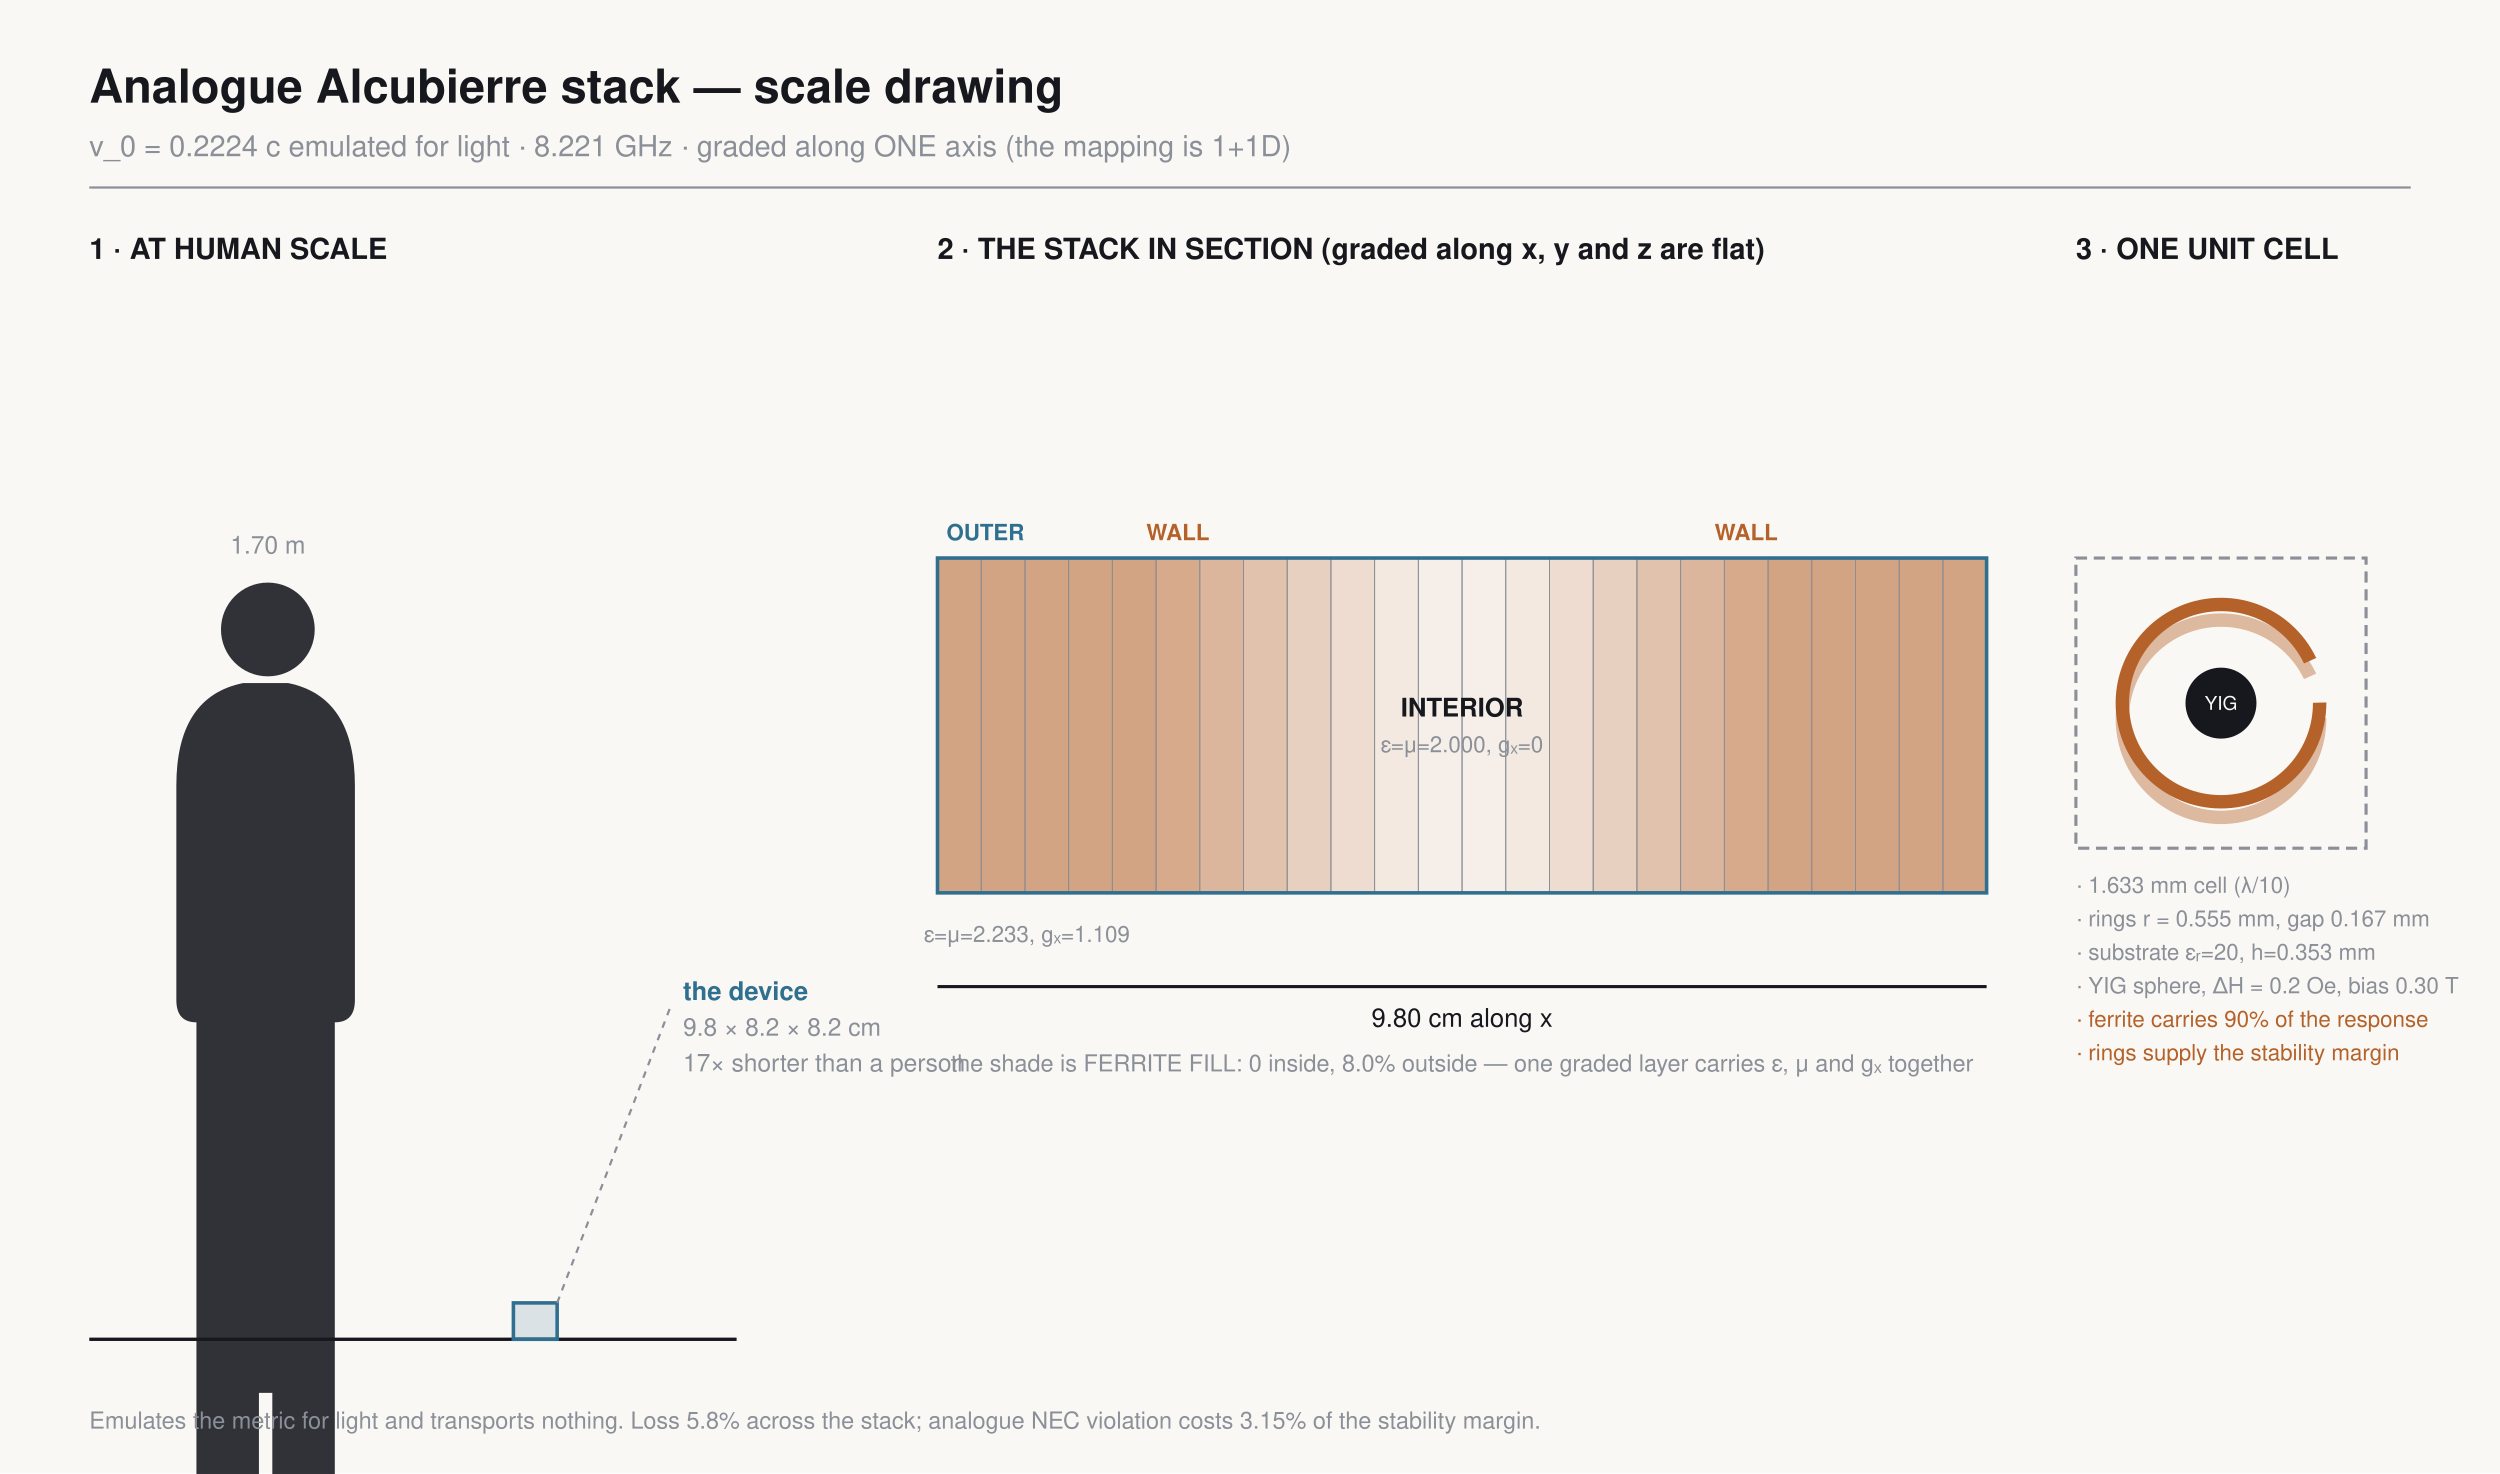
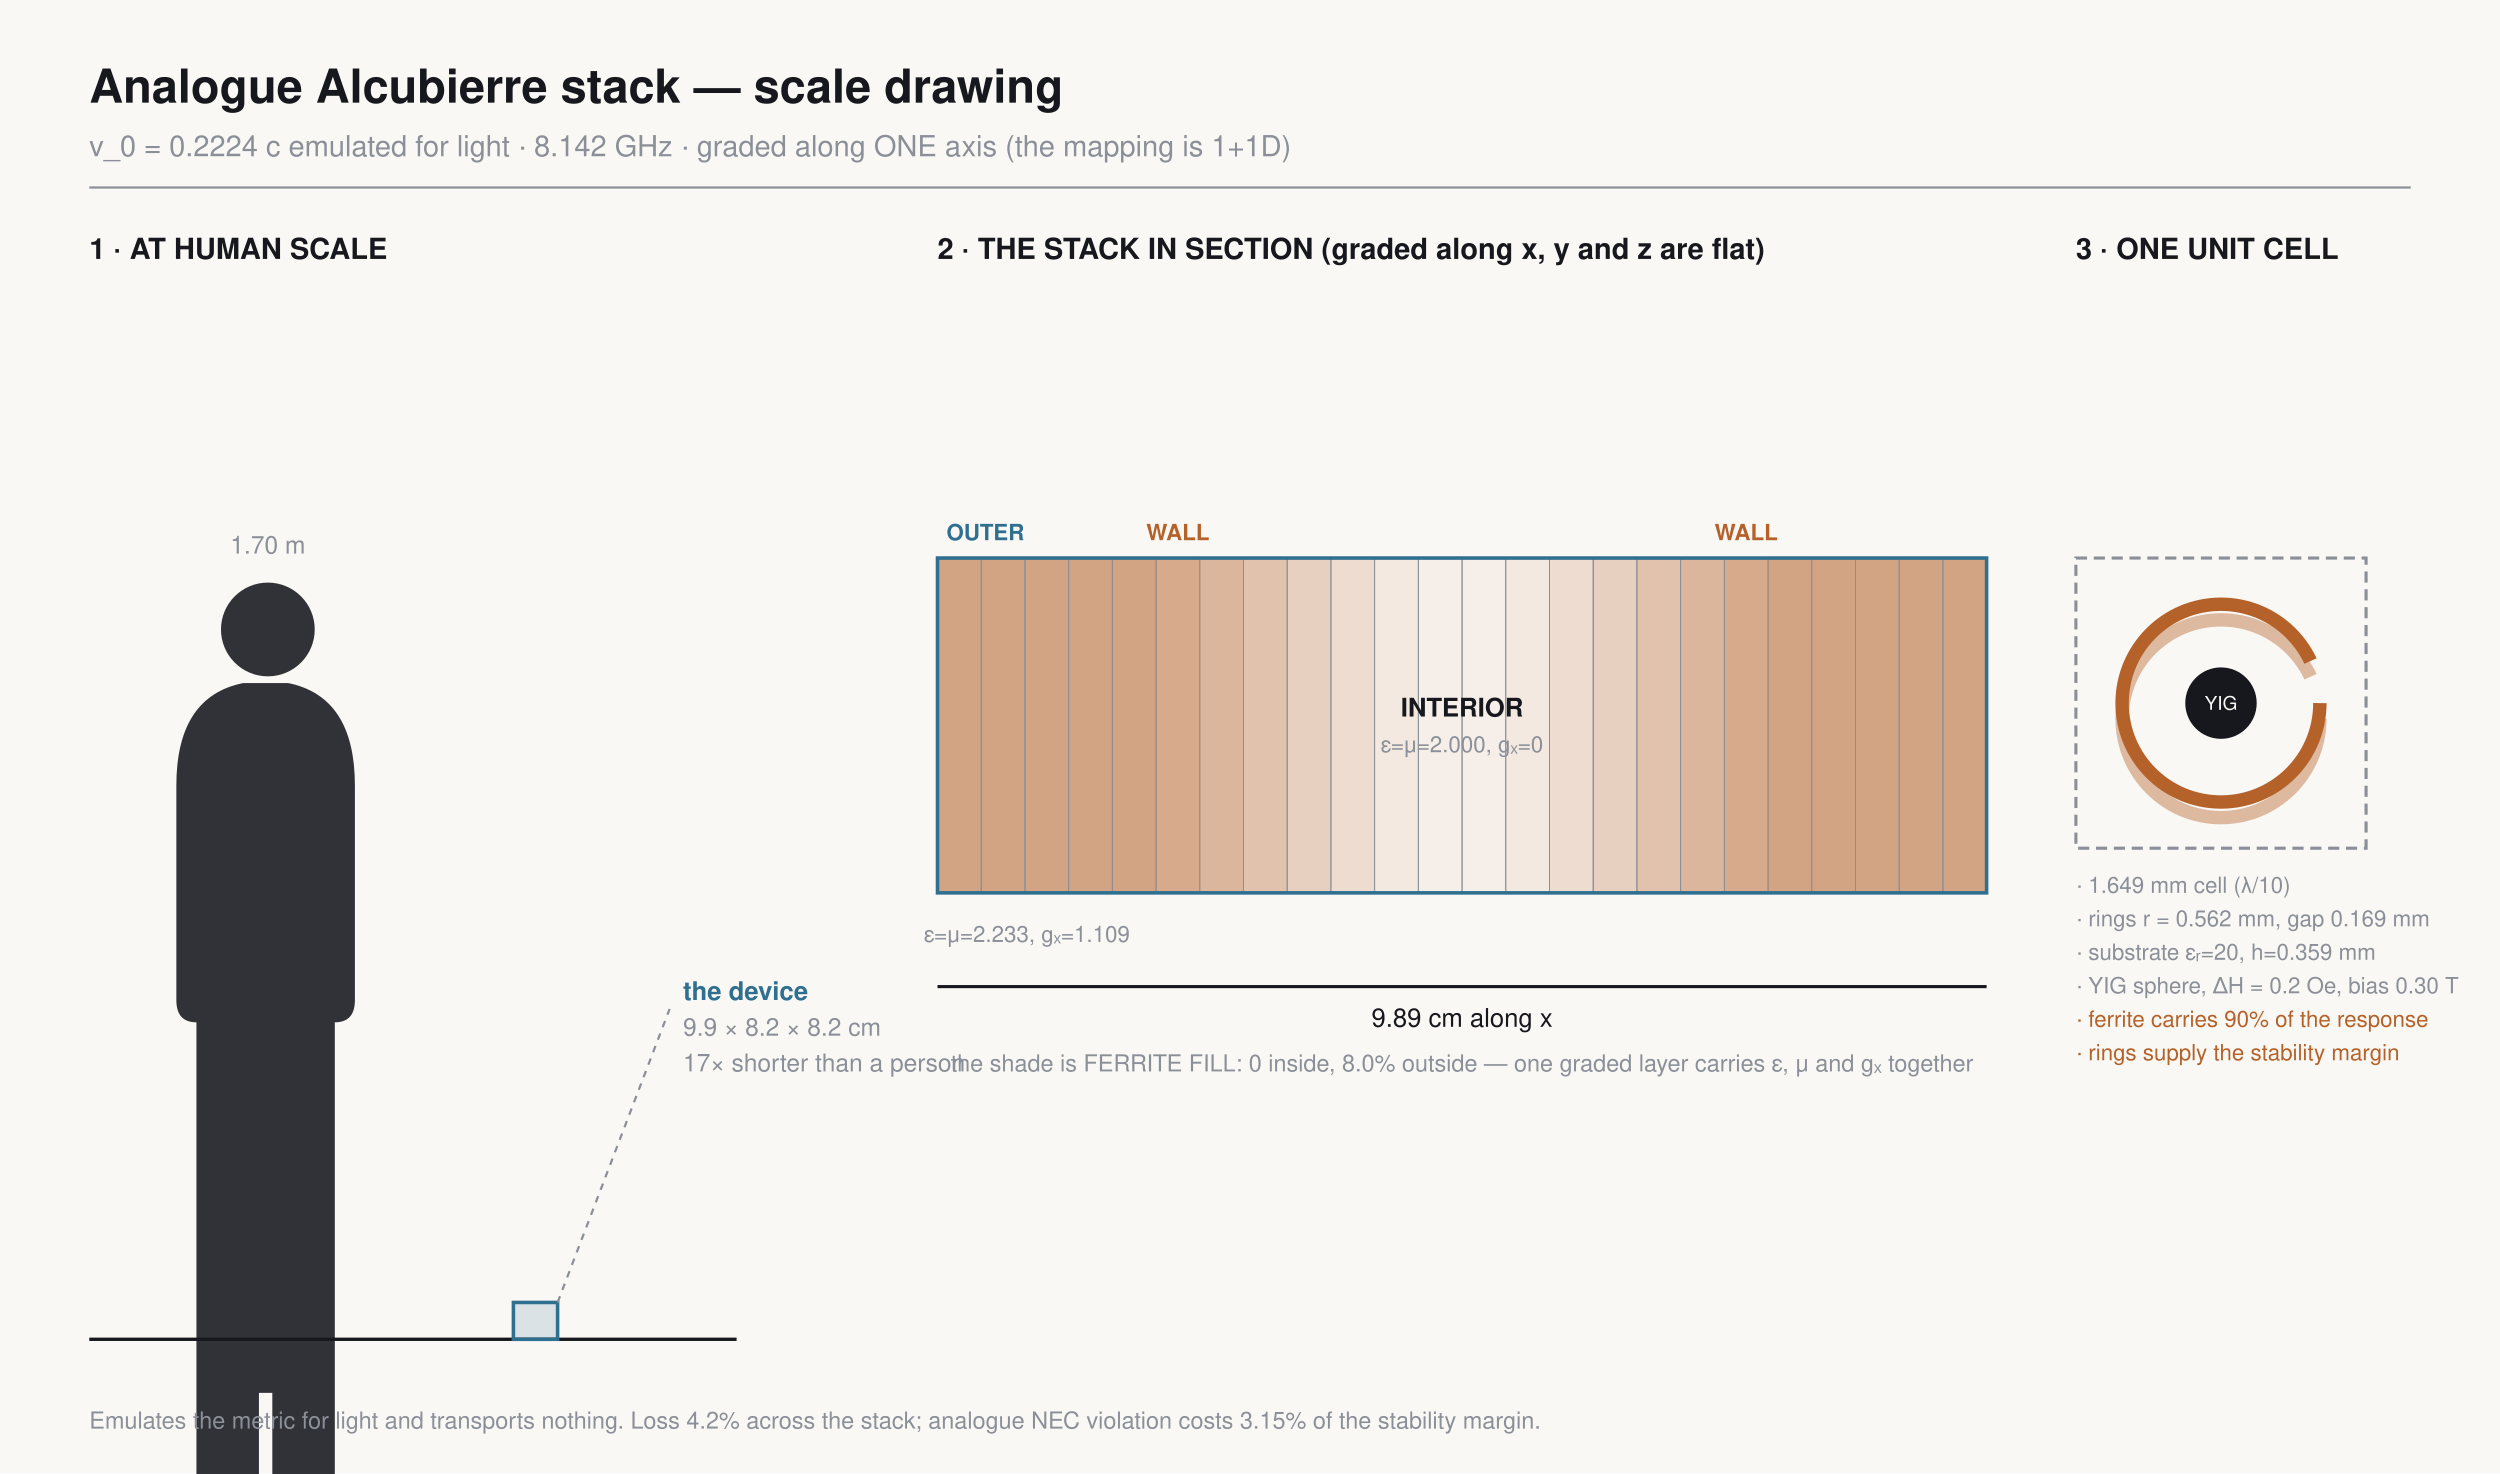
<svg xmlns="http://www.w3.org/2000/svg" viewBox="0 0 1120 660" font-family="Helvetica,Arial,sans-serif">
  <rect width="1120" height="660" fill="#faf8f5" />
  <text x="40" y="46" font-size="21" font-weight="600" fill="#16181d">Analogue Alcubierre stack — scale drawing</text>
-   <text x="40" y="70" font-size="13" fill="#8a8f98">v_0 = 0.2224 c emulated for light · 8.221 GHz · graded along ONE axis (the mapping is 1+1D)</text>
+   <text x="40" y="70" font-size="13" fill="#8a8f98">v_0 = 0.2224 c emulated for light · 8.142 GHz · graded along ONE axis (the mapping is 1+1D)</text>
  <line x1="40" y1="84" x2="1080" y2="84" stroke="#8a8f98" stroke-width="1" />
  <text x="40" y="116" font-size="13" font-weight="600" fill="#16181d">1 · AT HUMAN SCALE</text>
  <line x1="40" y1="600" x2="330" y2="600" stroke="#16181d" stroke-width="1.5" />
  <g fill="#16181d" opacity="0.88">
    <circle cx="120.0" cy="282.0" r="21" />
    <path d="M 109.0 306.0 q -30 6 -30 46 l 0 96 q 0 10 9 10 l 0 250.0 q 0 9 9 9 l 10 0 q 9 0 9 -9 l 0 -84 l 6 0 l 0 84 q 0 9 9 9 l 10 0 q 9 0 9 -9 l 0 -250.0 q 9 0 9 -10 l 0 -96 q 0 -40 -30 -46 z" />
  </g>
  <text x="120.0" y="248.0" font-size="11" fill="#8a8f98" text-anchor="middle">1.70 m</text>
-   <rect x="230.0" y="583.7" width="19.6" height="16.3" fill="#2f6f8f" fill-opacity="0.16" stroke="#2f6f8f" stroke-width="1.6" />
-   <line x1="249.6" y1="583.7" x2="300" y2="452" stroke="#8a8f98" stroke-width="1" stroke-dasharray="3 3" />
+   <rect x="230.0" y="583.5" width="19.8" height="16.5" fill="#2f6f8f" fill-opacity="0.16" stroke="#2f6f8f" stroke-width="1.6" />
+   <line x1="249.8" y1="583.5" x2="300" y2="452" stroke="#8a8f98" stroke-width="1" stroke-dasharray="3 3" />
  <text x="306" y="448" font-size="11.5" font-weight="600" fill="#2f6f8f">the device</text>
-   <text x="306" y="464" font-size="11" fill="#8a8f98">9.8 × 8.2 × 8.2 cm</text>
+   <text x="306" y="464" font-size="11" fill="#8a8f98">9.9 × 8.2 × 8.2 cm</text>
  <text x="306" y="480" font-size="11" fill="#8a8f98">17× shorter than a person</text>
  <text x="420" y="116" font-size="13" font-weight="600" fill="#16181d">2 · THE STACK IN SECTION (graded along x, y and z are flat)</text>
  <rect x="420.00" y="250" width="19.58" height="150" fill="#b4622a" fill-opacity="0.560" stroke="#8a8f98" stroke-width="0.4" />
  <rect x="439.58" y="250" width="19.58" height="150" fill="#b4622a" fill-opacity="0.560" stroke="#8a8f98" stroke-width="0.4" />
  <rect x="459.17" y="250" width="19.58" height="150" fill="#b4622a" fill-opacity="0.560" stroke="#8a8f98" stroke-width="0.4" />
  <rect x="478.75" y="250" width="19.58" height="150" fill="#b4622a" fill-opacity="0.560" stroke="#8a8f98" stroke-width="0.4" />
  <rect x="498.33" y="250" width="19.58" height="150" fill="#b4622a" fill-opacity="0.560" stroke="#8a8f98" stroke-width="0.4" />
  <rect x="517.92" y="250" width="19.58" height="150" fill="#b4622a" fill-opacity="0.518" stroke="#8a8f98" stroke-width="0.4" />
  <rect x="537.50" y="250" width="19.58" height="150" fill="#b4622a" fill-opacity="0.435" stroke="#8a8f98" stroke-width="0.4" />
  <rect x="557.08" y="250" width="19.58" height="150" fill="#b4622a" fill-opacity="0.352" stroke="#8a8f98" stroke-width="0.4" />
  <rect x="576.67" y="250" width="19.58" height="150" fill="#b4622a" fill-opacity="0.268" stroke="#8a8f98" stroke-width="0.4" />
  <rect x="596.25" y="250" width="19.58" height="150" fill="#b4622a" fill-opacity="0.185" stroke="#8a8f98" stroke-width="0.4" />
  <rect x="615.83" y="250" width="19.58" height="150" fill="#b4622a" fill-opacity="0.102" stroke="#8a8f98" stroke-width="0.4" />
  <rect x="635.42" y="250" width="19.58" height="150" fill="#b4622a" fill-opacity="0.060" stroke="#8a8f98" stroke-width="0.4" />
  <rect x="655.00" y="250" width="19.58" height="150" fill="#b4622a" fill-opacity="0.060" stroke="#8a8f98" stroke-width="0.4" />
  <rect x="674.58" y="250" width="19.58" height="150" fill="#b4622a" fill-opacity="0.102" stroke="#8a8f98" stroke-width="0.4" />
  <rect x="694.17" y="250" width="19.58" height="150" fill="#b4622a" fill-opacity="0.185" stroke="#8a8f98" stroke-width="0.4" />
  <rect x="713.75" y="250" width="19.58" height="150" fill="#b4622a" fill-opacity="0.268" stroke="#8a8f98" stroke-width="0.4" />
  <rect x="733.33" y="250" width="19.58" height="150" fill="#b4622a" fill-opacity="0.352" stroke="#8a8f98" stroke-width="0.4" />
  <rect x="752.92" y="250" width="19.58" height="150" fill="#b4622a" fill-opacity="0.435" stroke="#8a8f98" stroke-width="0.4" />
  <rect x="772.50" y="250" width="19.58" height="150" fill="#b4622a" fill-opacity="0.518" stroke="#8a8f98" stroke-width="0.4" />
  <rect x="792.08" y="250" width="19.58" height="150" fill="#b4622a" fill-opacity="0.560" stroke="#8a8f98" stroke-width="0.4" />
  <rect x="811.67" y="250" width="19.58" height="150" fill="#b4622a" fill-opacity="0.560" stroke="#8a8f98" stroke-width="0.4" />
  <rect x="831.25" y="250" width="19.58" height="150" fill="#b4622a" fill-opacity="0.560" stroke="#8a8f98" stroke-width="0.4" />
  <rect x="850.83" y="250" width="19.58" height="150" fill="#b4622a" fill-opacity="0.560" stroke="#8a8f98" stroke-width="0.4" />
  <rect x="870.42" y="250" width="19.58" height="150" fill="#b4622a" fill-opacity="0.560" stroke="#8a8f98" stroke-width="0.4" />
  <rect x="420" y="250" width="470" height="150" fill="none" stroke="#2f6f8f" stroke-width="1.6" />
  <text x="655" y="321" font-size="11.5" font-weight="600" fill="#16181d" text-anchor="middle">INTERIOR</text>
  <text x="655" y="337" font-size="10" fill="#8a8f98" text-anchor="middle">ε=μ=2.000, gₓ=0</text>
  <text x="527.7" y="242" font-size="10" font-weight="600" fill="#b4622a" text-anchor="middle">WALL</text>
  <text x="782.3" y="242" font-size="10" font-weight="600" fill="#b4622a" text-anchor="middle">WALL</text>
  <text x="424" y="242" font-size="10" font-weight="600" fill="#2f6f8f">OUTER</text>
  <text x="414" y="422" font-size="10" fill="#8a8f98">ε=μ=2.233, gₓ=1.109</text>
  <line x1="420" y1="442" x2="890" y2="442" stroke="#16181d" stroke-width="1.4" />
-   <text x="655" y="460" font-size="11.5" fill="#16181d" text-anchor="middle">9.80 cm along x</text>
+   <text x="655" y="460" font-size="11.5" fill="#16181d" text-anchor="middle">9.89 cm along x</text>
  <text x="655" y="480" font-size="10.5" fill="#8a8f98" text-anchor="middle">the shade is FERRITE FILL: 0 inside, 8.0% outside — one graded layer carries ε, μ and gₓ together</text>
  <text x="930" y="116" font-size="13" font-weight="600" fill="#16181d">3 · ONE UNIT CELL</text>
  <rect x="930" y="250" width="130" height="130" fill="none" stroke="#8a8f98" stroke-width="1.4" stroke-dasharray="5 3" />
-   <circle cx="995.0" cy="315.0" r="44.2" fill="none" stroke="#b4622a" stroke-width="6" opacity="1.00" stroke-dasharray="258.1 19.4" />
-   <circle cx="995.0" cy="322.0" r="44.2" fill="none" stroke="#b4622a" stroke-width="6" opacity="0.42" stroke-dasharray="258.1 19.4" />
-   <circle cx="995.0" cy="315.0" r="15.9" fill="#16181d" />
+   <circle cx="995.0" cy="315.0" r="44.3" fill="none" stroke="#b4622a" stroke-width="6" opacity="1.00" stroke-dasharray="258.9 19.5" />
+   <circle cx="995.0" cy="322.0" r="44.3" fill="none" stroke="#b4622a" stroke-width="6" opacity="0.42" stroke-dasharray="258.9 19.5" />
+   <circle cx="995.0" cy="315.0" r="16.0" fill="#16181d" />
  <text x="995.0" y="318.0" font-size="8.5" fill="#faf8f5" text-anchor="middle">YIG</text>
-   <text x="930" y="400" font-size="10" fill="#8a8f98">· 1.633 mm cell (λ/10)</text>
-   <text x="930" y="415" font-size="10" fill="#8a8f98">· rings r = 0.555 mm, gap 0.167 mm</text>
-   <text x="930" y="430" font-size="10" fill="#8a8f98">· substrate εᵣ=20, h=0.353 mm</text>
+   <text x="930" y="400" font-size="10" fill="#8a8f98">· 1.649 mm cell (λ/10)</text>
+   <text x="930" y="415" font-size="10" fill="#8a8f98">· rings r = 0.562 mm, gap 0.169 mm</text>
+   <text x="930" y="430" font-size="10" fill="#8a8f98">· substrate εᵣ=20, h=0.359 mm</text>
  <text x="930" y="445" font-size="10" fill="#8a8f98">· YIG sphere, ΔH = 0.2 Oe, bias 0.30 T</text>
  <text x="930" y="460" font-size="10" fill="#b4622a">· ferrite carries 90% of the response</text>
  <text x="930" y="475" font-size="10" fill="#b4622a">· rings supply the stability margin</text>
-   <text x="40" y="640" font-size="10.5" fill="#8a8f98">Emulates the metric for light and transports nothing. Loss 5.8% across the stack; analogue NEC violation costs 3.15% of the stability margin.</text>
+   <text x="40" y="640" font-size="10.5" fill="#8a8f98">Emulates the metric for light and transports nothing. Loss 4.2% across the stack; analogue NEC violation costs 3.15% of the stability margin.</text>
</svg>
